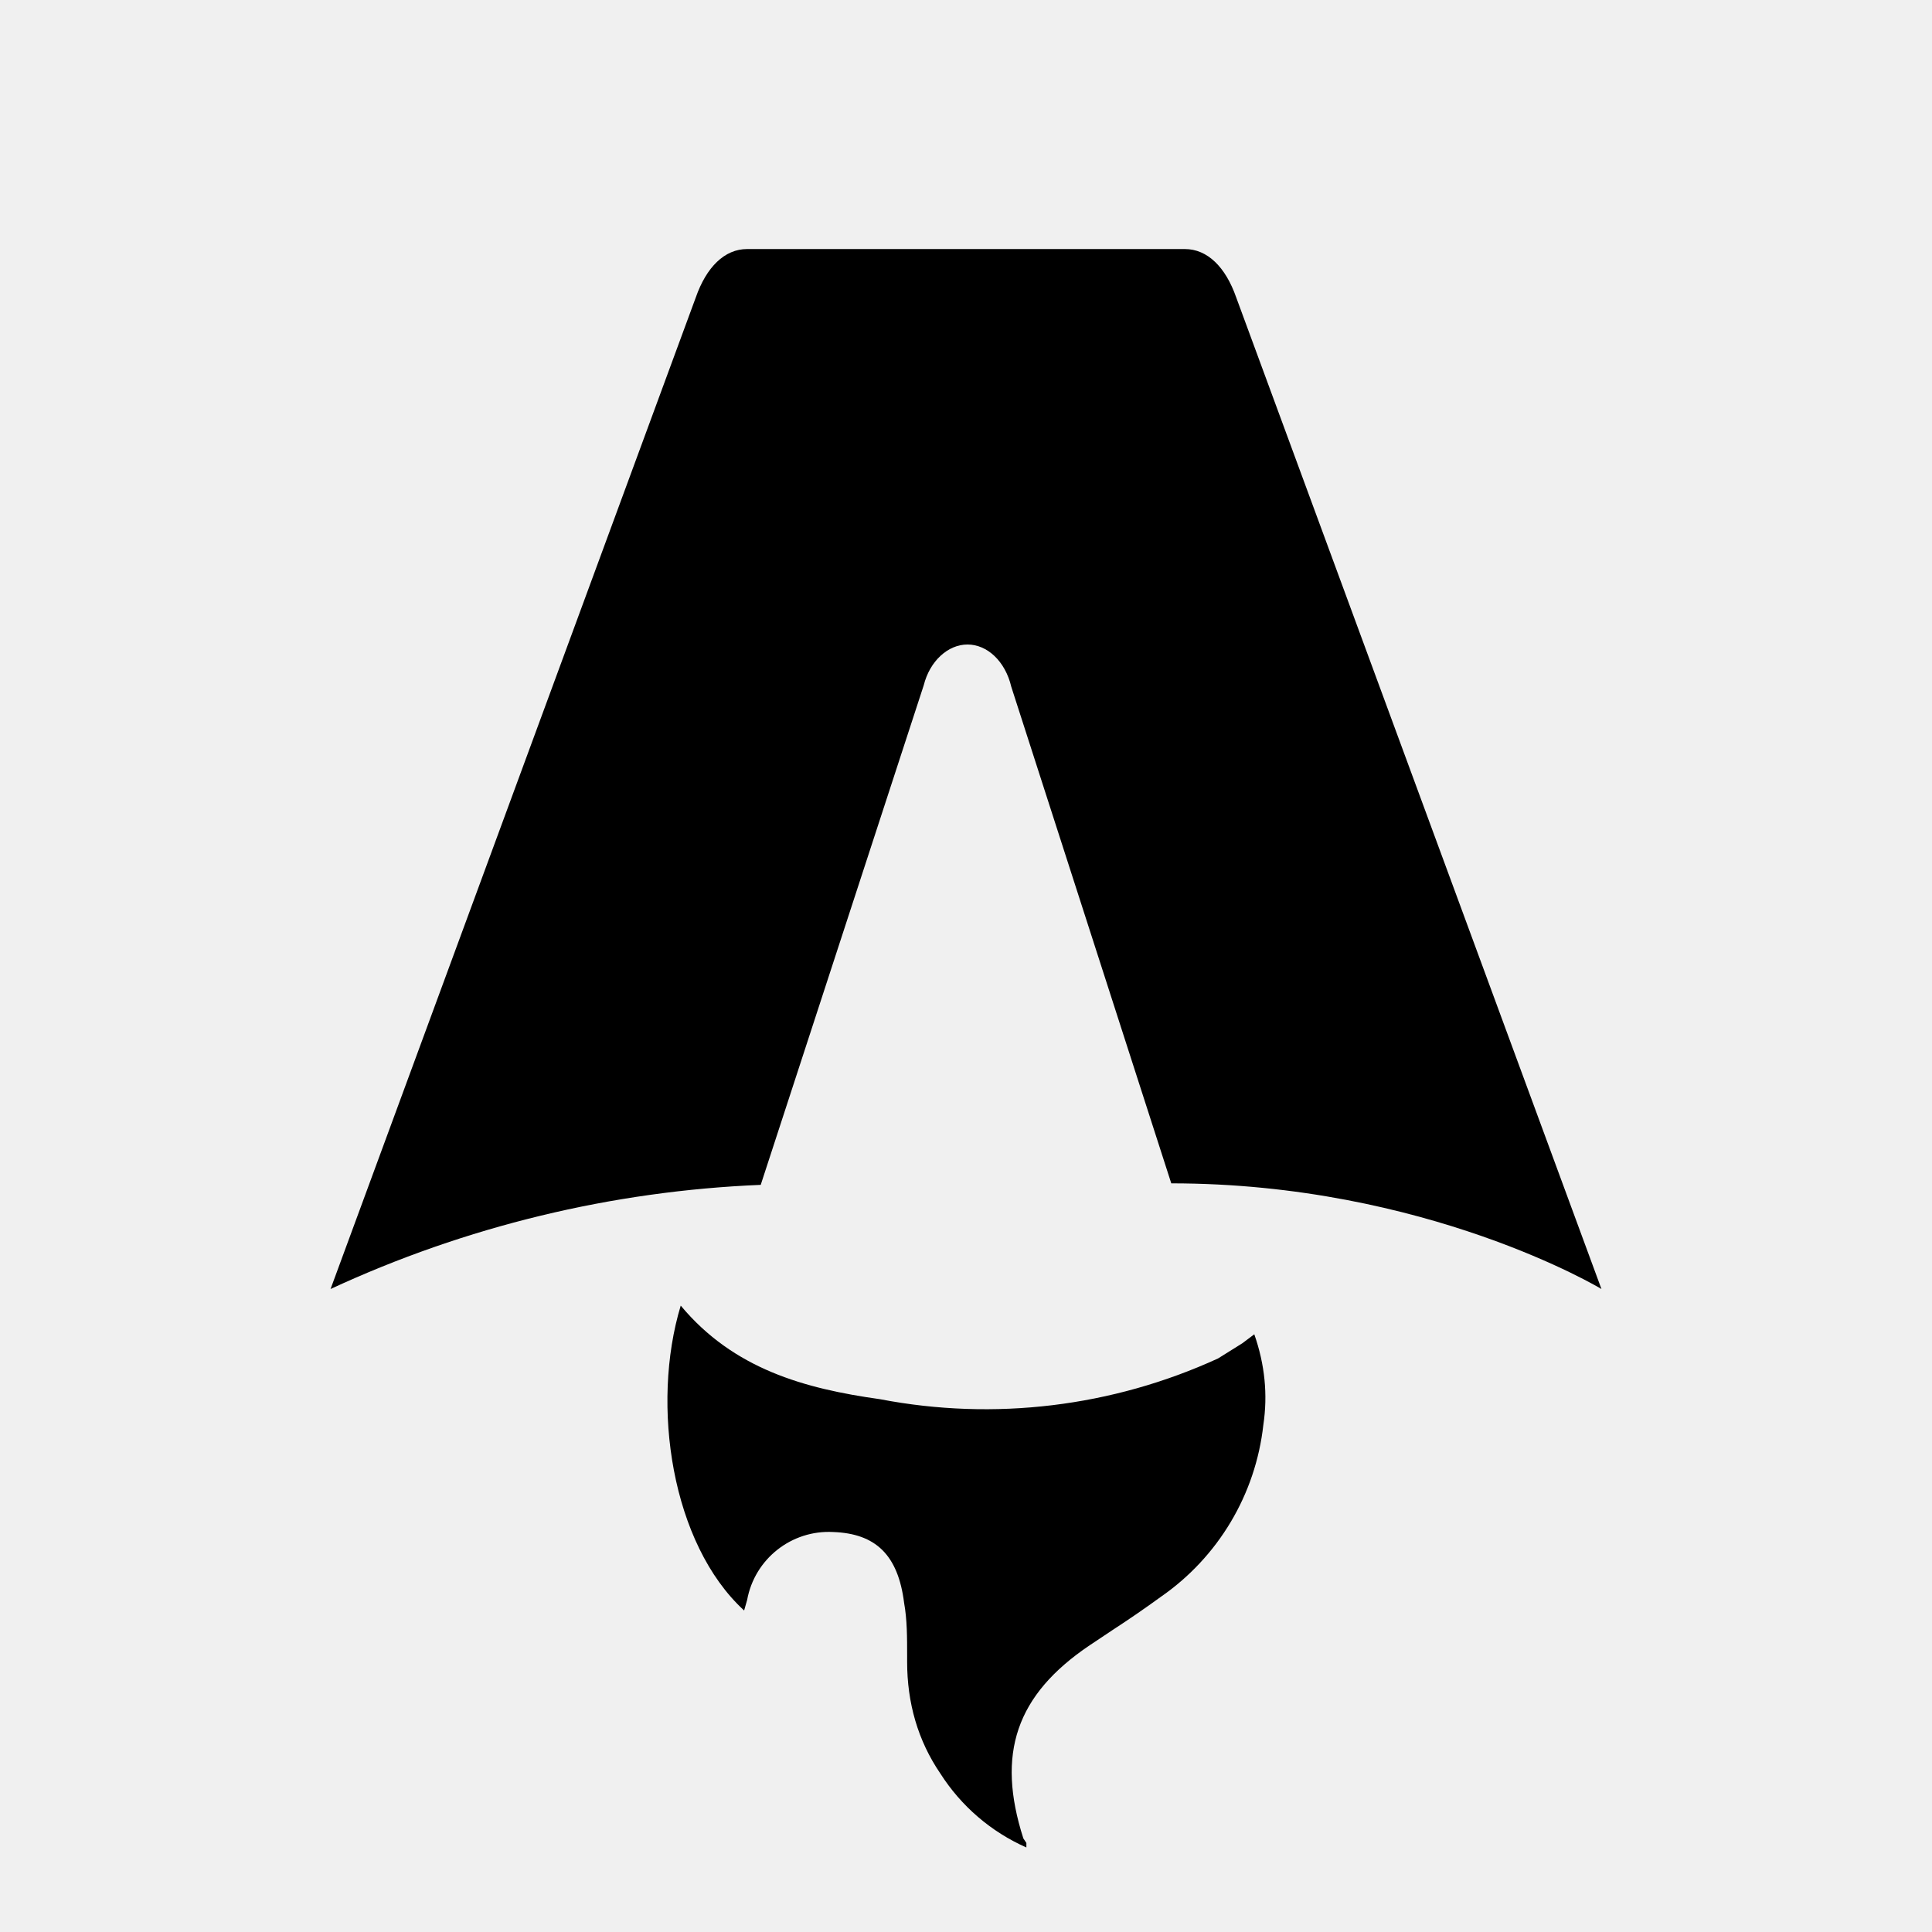
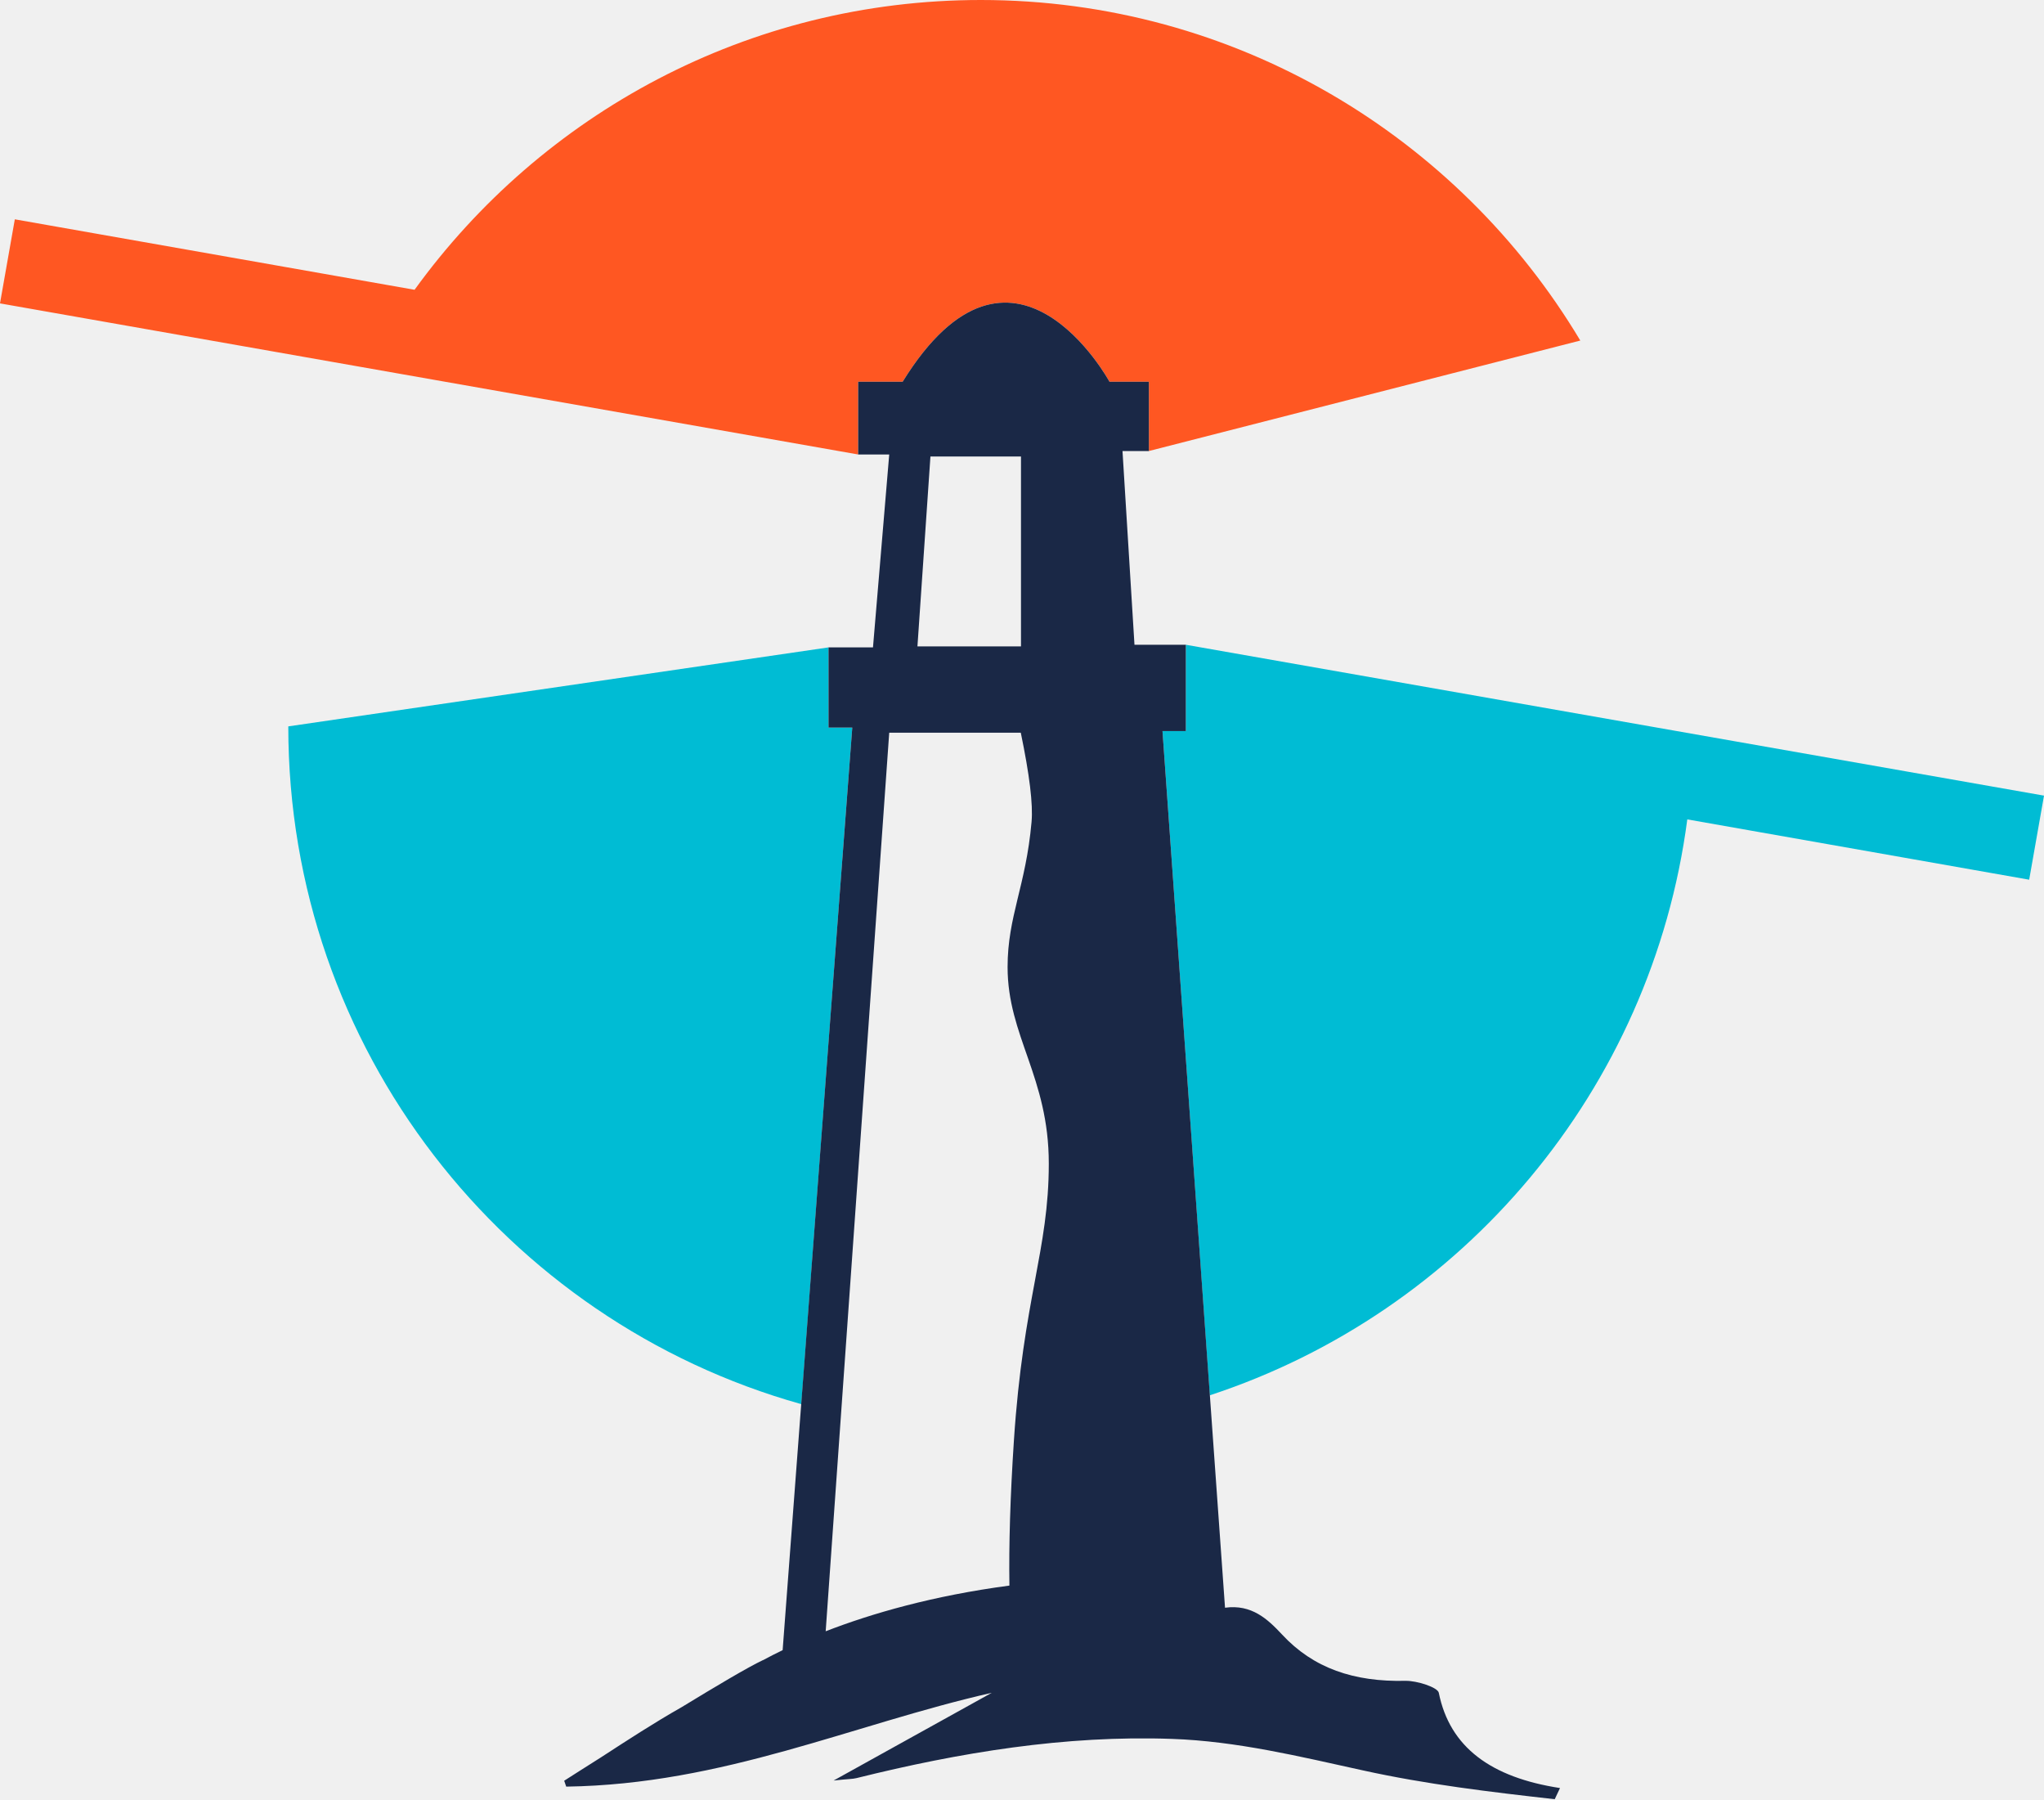
- <svg xmlns="http://www.w3.org/2000/svg" fill="none" viewBox="0 0 128 128">
-   <path d="M50.4 78.5a75.1 75.1 0 0 0-28.5 6.9l24.2-65.7c.7-2 1.9-3.2 3.4-3.2h29c1.5 0 2.7 1.2 3.4 3.2l24.2 65.7s-11.6-7-28.5-7L67 45.5c-.4-1.7-1.6-2.8-2.9-2.8-1.3 0-2.5 1.1-2.9 2.7L50.4 78.5Zm-1.1 28.2Zm-4.2-20.2c-2 6.6-.6 15.8 4.2 20.2a17.5 17.5 0 0 1 .2-.7 5.5 5.5 0 0 1 5.7-4.5c2.8.1 4.3 1.5 4.7 4.7.2 1.1.2 2.3.2 3.5v.4c0 2.7.7 5.2 2.2 7.4a13 13 0 0 0 5.7 4.9v-.3l-.2-.3c-1.8-5.6-.5-9.5 4.4-12.8l1.5-1a73 73 0 0 0 3.2-2.2 16 16 0 0 0 6.8-11.4c.3-2 .1-4-.6-6l-.8.6-1.6 1a37 37 0 0 1-22.4 2.7c-5-.7-9.7-2-13.2-6.2Z" />
+ <svg xmlns="http://www.w3.org/2000/svg" xml:space="preserve" id="svg74" x="0" y="0" version="1.1" viewBox="0 0 1006.8 886.1">
  <style>
-         path { fill: #000; }
-         @media (prefers-color-scheme: dark) {
-             path { fill: #FFF; }
-         }
-     </style>
+ 		.st0{fill:none}.st1{fill:#00bcd4}
+ 	</style>
+   <path d="M502.9 224.8h-44.6l-6.4 93.5h51zM499.4 709.6c4.5-70.3 17.3-94 17.3-136.7s-20.3-62.8-20.3-96.8c0-25 9-39.8 11.8-71.4.8-8.7-1-23.3-5.3-44h-64.8l-31.3 442.5c22.7-8.8 52.8-17.5 90.5-22.5-.4-20 .4-43.7 2.1-71.1" class="st0" />
+   <path d="m414.4 696.4.1-1.3z" class="st1" />
+   <path d="M422.7 188h21.9c54.2-87.7 101.9 0 101.9 0h19.4v34.1l212.5-54.4C718.3 67.2 608.5 0 483.1 0 368.4 0 266.8 56.2 204.2 142.7L7.3 108 0 149.4l422.7 74.4z" style="fill:#ff5722" />
+   <path d="M584.1 317.5V360h-11.5l23.3 327.1c124.4-40.8 217.7-150.3 235.2-283.6l168.4 29.7 7.3-41.4zM394.7 691.4l25.1-333.1h-11.7v-39.5L142 357.7c0 158.9 106.8 292.8 252.5 333.7z" class="st1" />
+   <path d="M708.7 833.6c-.5-2.7-10.8-6-16.4-5.9-25.4.6-45.4-6.2-60.8-22.8-7.1-7.6-15-15-28.1-13.2L572.6 360h11.5v-42.5h-25.3l-5.9-95.4h13V188h-19.4s-47.7-87.7-101.9 0h-21.9v35.8H438l-8 95h-21.9v39.5h11.7l-34.3 454.3c-3.5 1.7-6.7 3.3-9.6 4.9h-.1c-7.6 3.6-23.2 12.9-40.1 23.2-13.4 7.6-26.3 16-39.7 24.7-7.7 4.9-14.1 8.9-18.1 11.5l1 2.9c77.5-1.1 140.9-30.6 209.6-46.2-24.7 13.7-49.3 27.3-77.9 43.2 7.3-.8 9.4-.7 11.3-1.2 50.7-12.6 102.8-21.2 155.4-19.3 31.9 1.1 63 8.7 94 15.5 31.3 6.9 62.6 10.6 94.5 14.2.9-1.8 1.7-3.7 2.6-5.5-33.9-5.2-54.3-20-59.7-46.9M458.3 224.8h44.6v93.5h-51zm41.1 484.8c-1.8 27.4-2.5 51.1-2.2 71.2-37.7 5-67.8 13.7-90.5 22.5L438 360.8h64.8c4.3 20.7 6.1 35.3 5.3 44-2.8 31.6-11.8 46.4-11.8 71.4 0 34.1 20.3 54.1 20.3 96.8s-12.6 66.3-17.2 136.6" style="fill:#1a2846" />
</svg>
